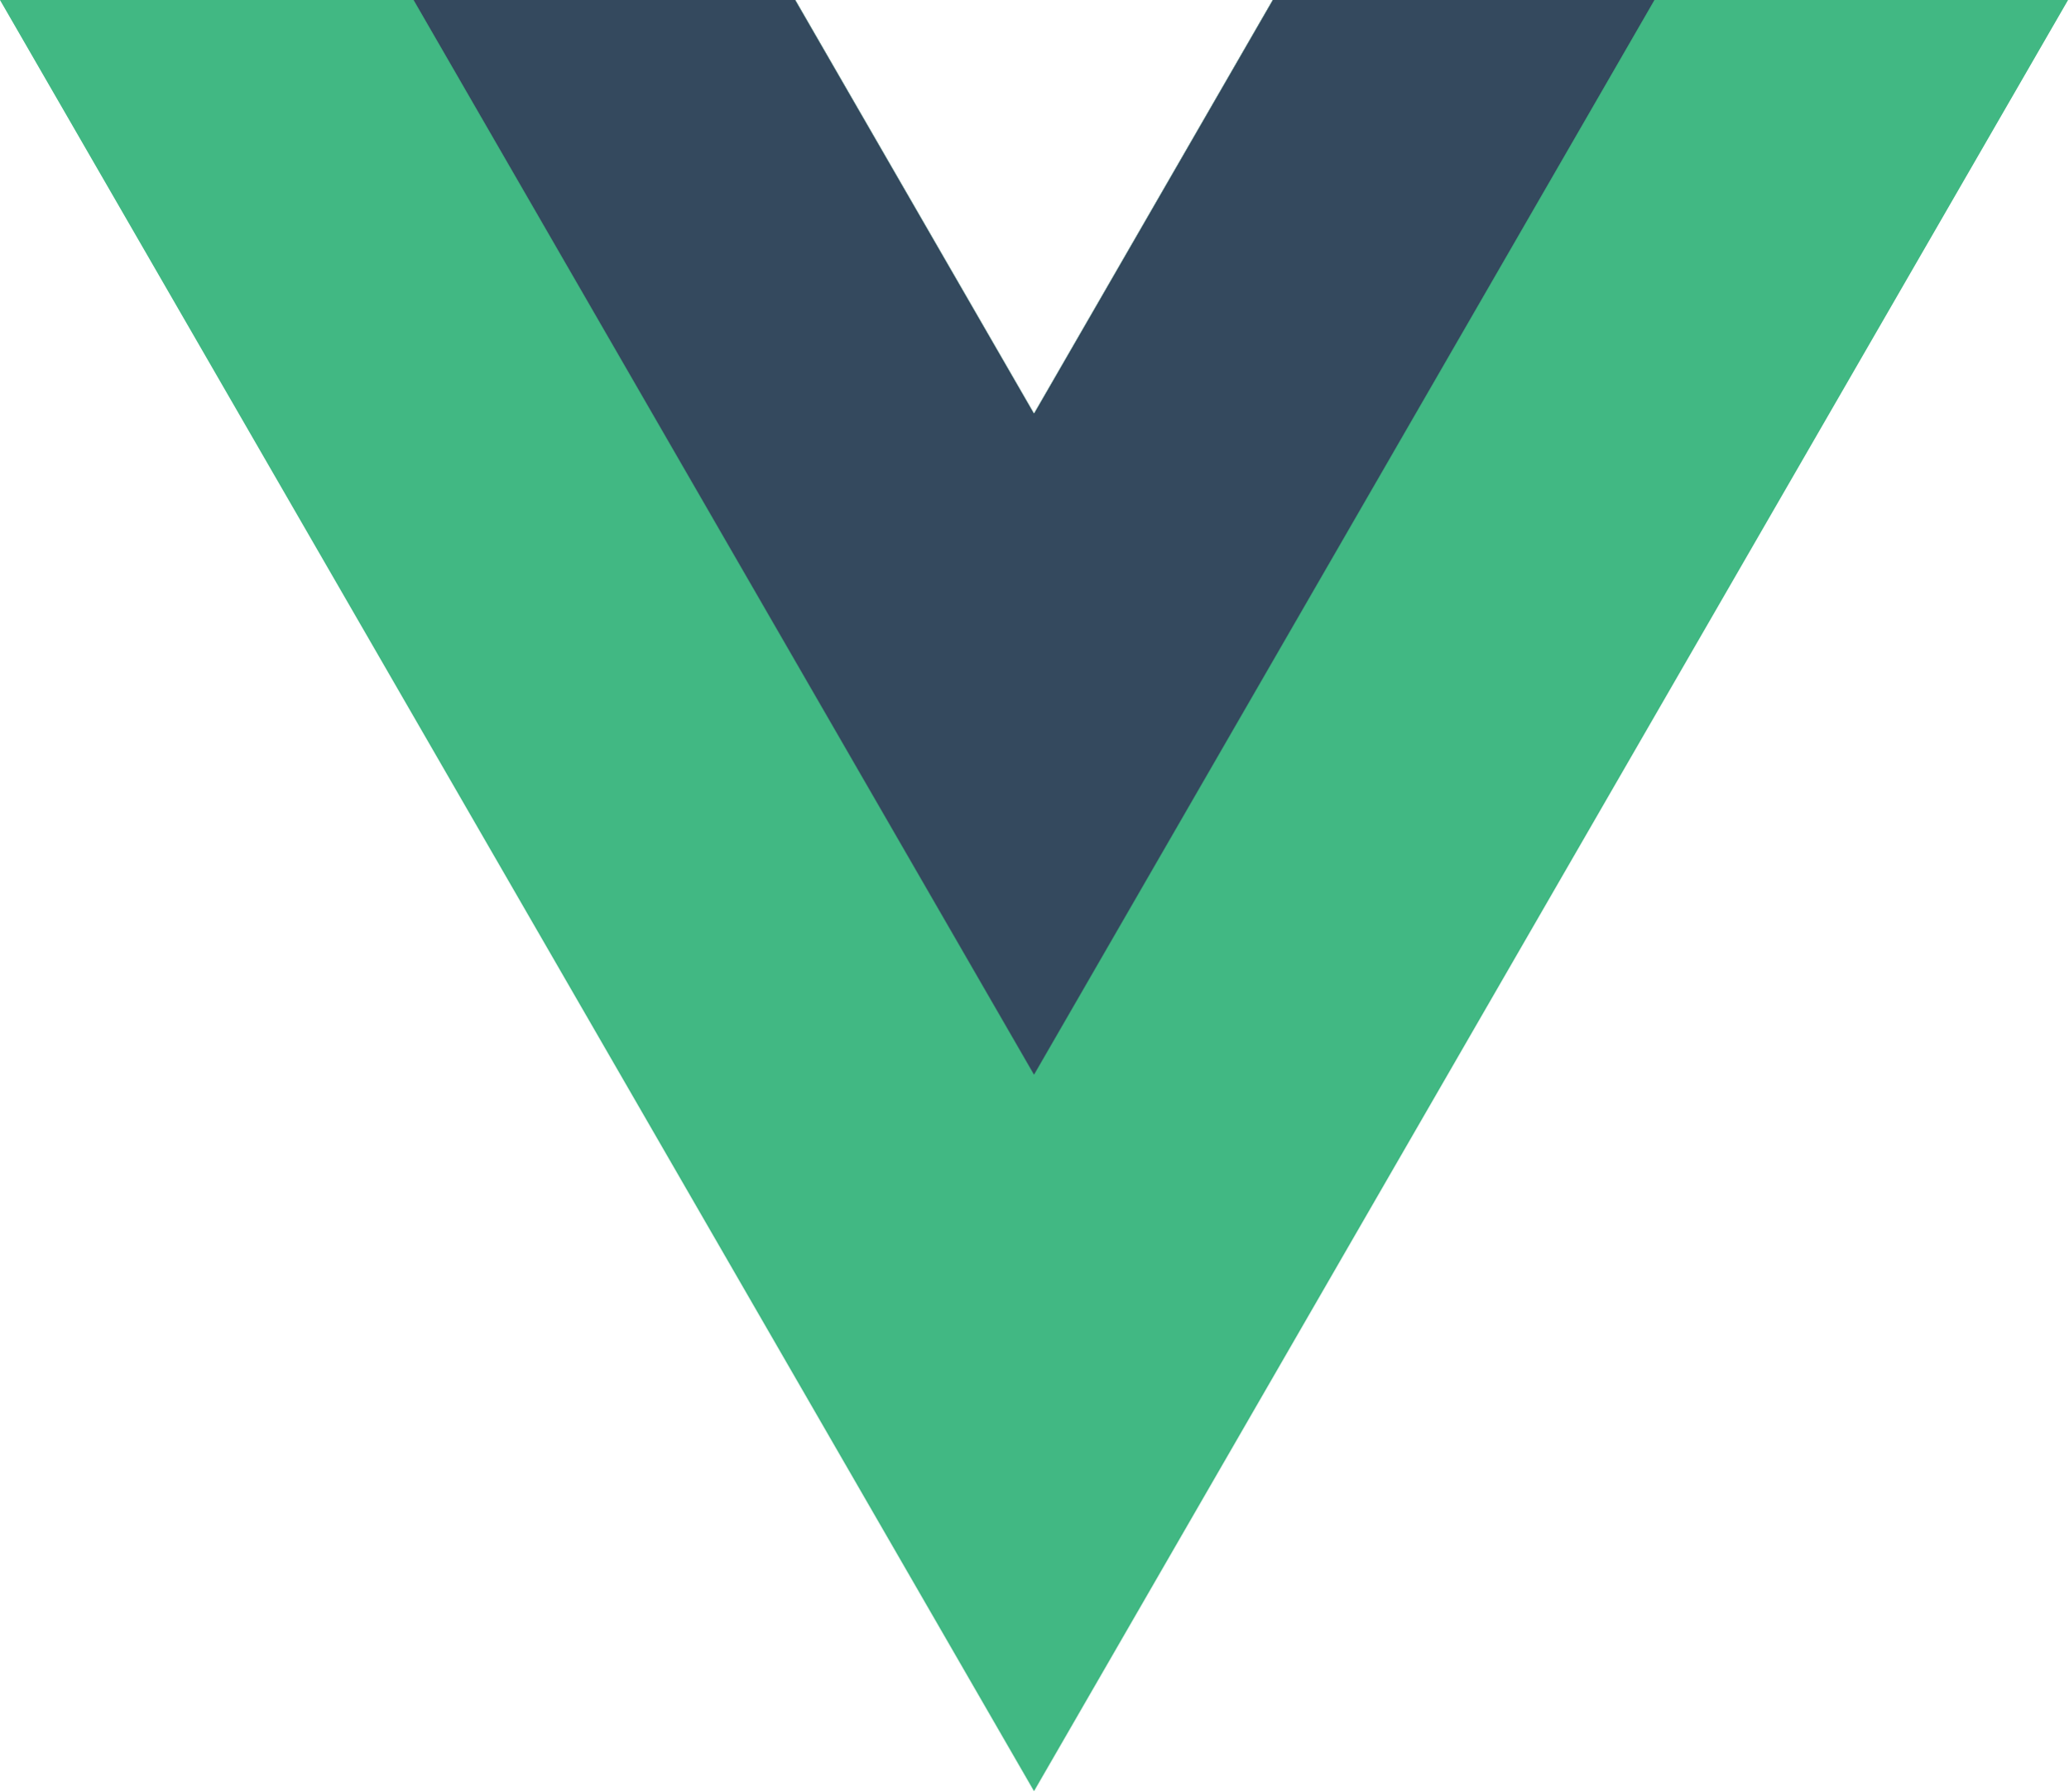
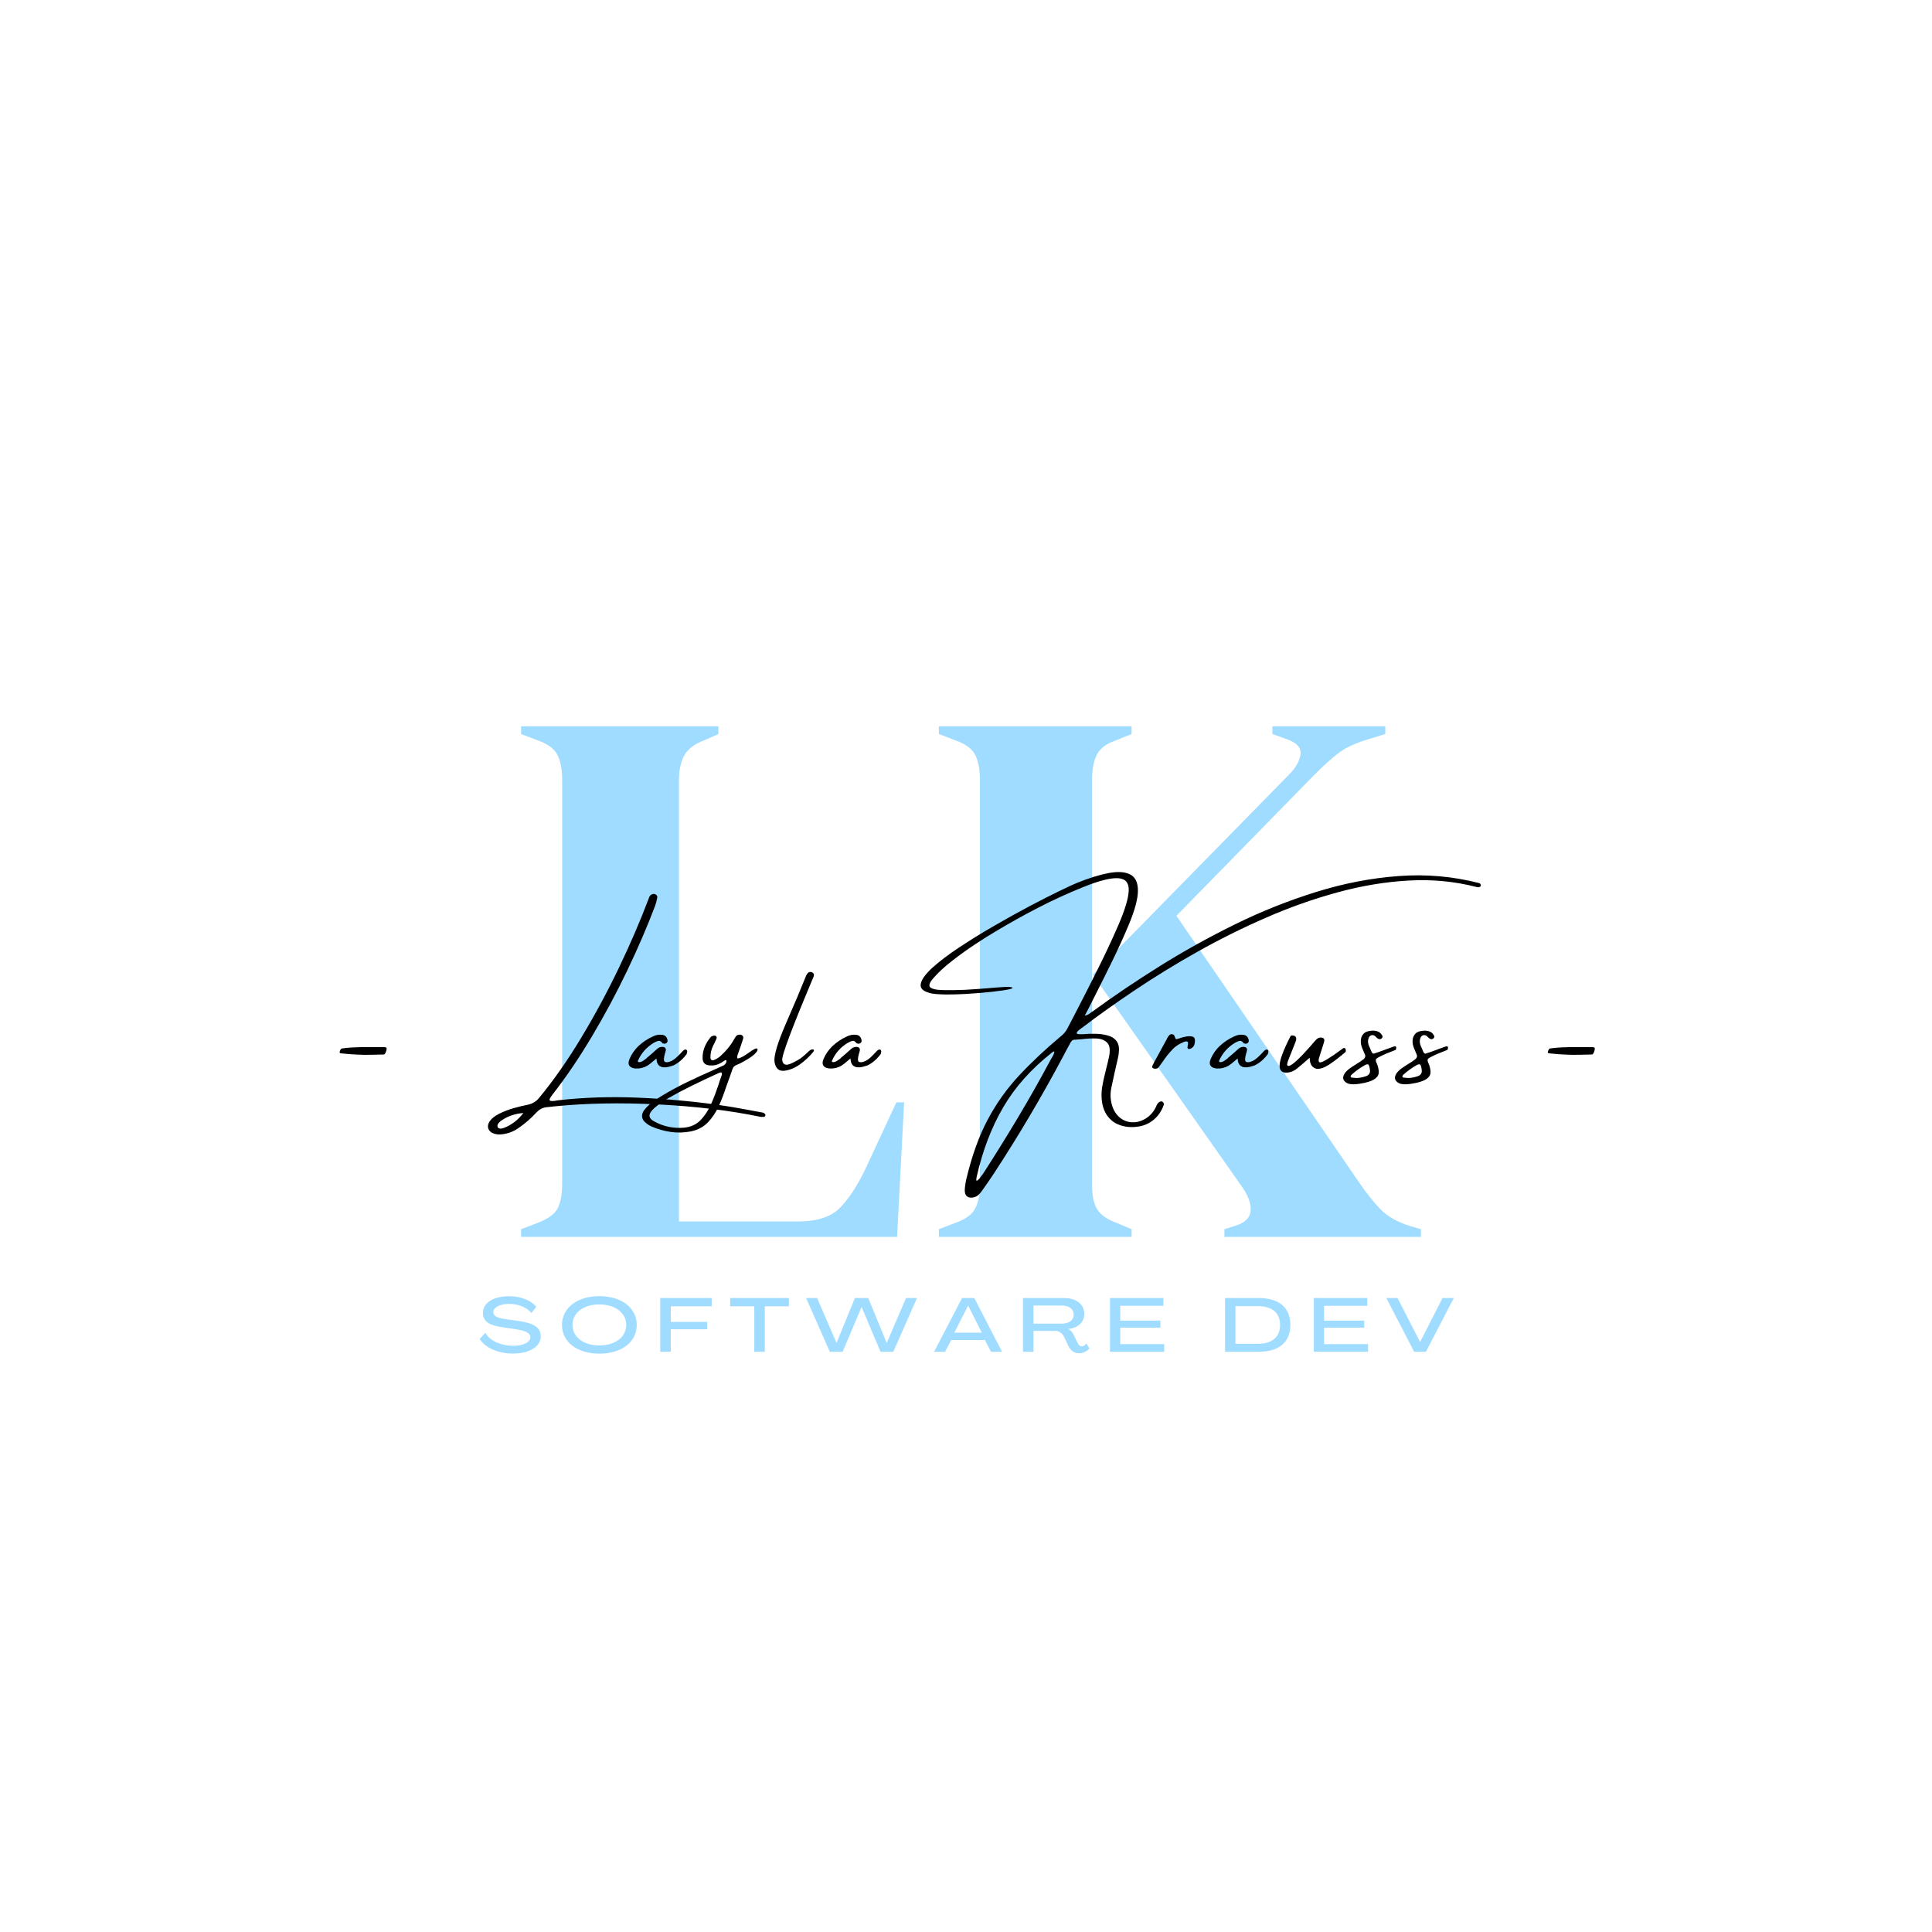
- <svg xmlns="http://www.w3.org/2000/svg" viewBox="0 0 261.76 226.69">
-   <path d="M161.096.001l-30.225 52.351L100.647.001H-.005l130.877 226.688L261.749.001z" fill="#41b883" />
-   <path d="M161.096.001l-30.225 52.351L100.647.001H52.346l78.526 136.01L209.398.001z" fill="#34495e" />
+ <svg xmlns="http://www.w3.org/2000/svg" width="500" zoomAndPan="magnify" viewBox="0 0 375 375" height="500" preserveAspectRatio="xMidYMid meet" version="1.0">
+   <defs>
+     <filter x="0%" y="0%" width="100%" height="100%" id="2d2cf0cb4d">
+       <feColorMatrix values="0 0 0 0 1 0 0 0 0 1 0 0 0 0 1 0 0 0 1 0" color-interpolation-filters="sRGB" />
+     </filter>
+     <g />
+     <mask id="7c2a423832">
+       <g filter="url(#2d2cf0cb4d)">
+         <rect x="-37.5" width="450" fill="#000000" y="-37.5" height="450" fill-opacity="0.478" />
+       </g>
+     </mask>
+     <clipPath id="08e1e77c50">
+       <rect x="0" width="181" y="0" height="207" />
+     </clipPath>
+     <mask id="fa3995e655">
+       <g filter="url(#2d2cf0cb4d)">
+         <rect x="-37.5" width="450" fill="#000000" y="-37.5" height="450" fill-opacity="0.478" />
+       </g>
+     </mask>
+     <clipPath id="48fd39e544">
+       <path d="M 1 0.039 L 13 0.039 L 13 12 L 1 12 Z M 1 0.039 " clip-rule="nonzero" />
+     </clipPath>
+     <clipPath id="cdbfac2a2e">
+       <path d="M 17 0.039 L 32 0.039 L 32 12 L 17 12 Z M 17 0.039 " clip-rule="nonzero" />
+     </clipPath>
+     <clipPath id="113f4c747e">
+       <path d="M 36 0.039 L 47 0.039 L 47 12 L 36 12 Z M 36 0.039 " clip-rule="nonzero" />
+     </clipPath>
+     <clipPath id="5d36ba07c6">
+       <path d="M 49 0.039 L 62 0.039 L 62 12 L 49 12 Z M 49 0.039 " clip-rule="nonzero" />
+     </clipPath>
+     <clipPath id="d49f7a0757">
+       <path d="M 64 0.039 L 86 0.039 L 86 12 L 64 12 Z M 64 0.039 " clip-rule="nonzero" />
+     </clipPath>
+     <clipPath id="8a7e3f07ec">
+       <path d="M 89 0.039 L 103 0.039 L 103 12 L 89 12 Z M 89 0.039 " clip-rule="nonzero" />
+     </clipPath>
+     <clipPath id="d4b019b0ee">
+       <path d="M 106 0.039 L 120 0.039 L 120 12 L 106 12 Z M 106 0.039 " clip-rule="nonzero" />
+     </clipPath>
+     <clipPath id="be64770ee4">
+       <path d="M 123 0.039 L 134 0.039 L 134 12 L 123 12 Z M 123 0.039 " clip-rule="nonzero" />
+     </clipPath>
+     <clipPath id="6c8b51721a">
+       <path d="M 145 0.039 L 159 0.039 L 159 12 L 145 12 Z M 145 0.039 " clip-rule="nonzero" />
+     </clipPath>
+     <clipPath id="c322a87c31">
+       <path d="M 163 0.039 L 174 0.039 L 174 12 L 163 12 Z M 163 0.039 " clip-rule="nonzero" />
+     </clipPath>
+     <clipPath id="8e5bfff845">
+       <path d="M 177 0.039 L 191 0.039 L 191 12 L 177 12 Z M 177 0.039 " clip-rule="nonzero" />
+     </clipPath>
+     <clipPath id="c0869b9a08">
+       <rect x="0" width="194" y="0" height="16" />
+     </clipPath>
+   </defs>
+   <g mask="url(#7c2a423832)">
+     <g transform="matrix(1, 0, 0, 1, 97, 84)">
+       <g clip-path="url(#08e1e77c50)">
+         <g fill="#38b6ff" fill-opacity="1">
+           <g transform="translate(0.847312, 156.084)">
+             <g>
+               <path d="M 3.297 0 L 3.297 -1.5 L 6.453 -2.703 C 8.555 -3.504 9.883 -4.477 10.438 -5.625 C 10.988 -6.781 11.266 -8.359 11.266 -10.359 L 11.266 -88.75 C 11.266 -90.75 10.961 -92.348 10.359 -93.547 C 9.754 -94.754 8.453 -95.707 6.453 -96.406 L 3.297 -97.609 L 3.297 -99.109 L 41.594 -99.109 L 41.594 -97.609 L 38.891 -96.406 C 36.992 -95.707 35.691 -94.734 34.984 -93.484 C 34.285 -92.234 33.938 -90.602 33.938 -88.594 L 33.938 -3 L 57.062 -3 C 60.77 -3 63.5 -3.898 65.25 -5.703 C 67 -7.504 68.676 -10.109 70.281 -13.516 L 76.141 -26.125 L 77.641 -26.125 L 76.281 0 Z M 3.297 0 " />
+             </g>
+           </g>
+         </g>
+         <g fill="#38b6ff" fill-opacity="1">
+           <g transform="translate(81.93587, 156.084)">
+             <g>
+               <path d="M 3.297 0 L 3.297 -1.5 L 6.453 -2.703 C 8.453 -3.398 9.754 -4.348 10.359 -5.547 C 10.961 -6.754 11.266 -8.312 11.266 -10.219 L 11.266 -88.75 C 11.266 -90.75 10.961 -92.348 10.359 -93.547 C 9.754 -94.754 8.453 -95.707 6.453 -96.406 L 3.297 -97.609 L 3.297 -99.109 L 40.703 -99.109 L 40.703 -97.609 L 37.391 -96.266 C 35.691 -95.66 34.539 -94.754 33.938 -93.547 C 33.332 -92.348 33.031 -90.695 33.031 -88.594 L 33.031 -10.062 C 33.031 -8.062 33.352 -6.508 34 -5.406 C 34.656 -4.301 35.938 -3.398 37.844 -2.703 L 40.703 -1.5 L 40.703 0 Z M 58.719 0 L 58.719 -1.5 L 60.672 -2.109 C 62.672 -2.703 63.719 -3.695 63.812 -5.094 C 63.914 -6.5 63.316 -8.102 62.016 -9.906 L 33.188 -50.906 L 71.188 -89.656 C 72.582 -91.051 73.352 -92.398 73.5 -93.703 C 73.656 -95.004 72.68 -96.004 70.578 -96.703 L 68.031 -97.609 L 68.031 -99.109 L 89.953 -99.109 L 89.953 -97.609 L 86.047 -96.406 C 83.848 -95.707 82.098 -94.859 80.797 -93.859 C 79.492 -92.859 77.988 -91.504 76.281 -89.797 L 49.406 -62.328 L 84.703 -10.812 C 86.203 -8.613 87.625 -6.812 88.969 -5.406 C 90.32 -4 92.254 -2.898 94.766 -2.109 L 96.859 -1.5 L 96.859 0 Z M 58.719 0 " />
+             </g>
+           </g>
+         </g>
+       </g>
+     </g>
+   </g>
+   <g fill="#000000" fill-opacity="1">
+     <g transform="translate(64.2683, 210.5692)">
+       <g>
+         <path d="M 6.516 -5.828 L 5.422 -5.859 C 4.328 -5.891 3.129 -5.977 1.828 -6.125 C 1.805 -6.125 1.785 -6.141 1.766 -6.172 C 1.734 -6.172 1.703 -6.188 1.672 -6.219 C 1.648 -6.25 1.648 -6.316 1.672 -6.422 C 1.773 -6.828 1.922 -7.039 2.109 -7.062 C 3.16 -7.207 4.195 -7.285 5.219 -7.297 L 5.844 -7.328 L 9.969 -7.328 C 10.195 -7.328 10.422 -7.312 10.641 -7.281 C 10.797 -7.227 10.816 -7 10.703 -6.594 C 10.578 -6.176 10.43 -5.945 10.266 -5.906 C 10.18 -5.883 10.098 -5.875 10.016 -5.875 L 9.375 -5.875 C 8.469 -5.844 7.516 -5.828 6.516 -5.828 Z M 6.516 -5.828 " />
+       </g>
+     </g>
+   </g>
+   <g fill="#000000" fill-opacity="1">
+     <g transform="translate(80.34574, 210.5692)">
+       <g />
+     </g>
+   </g>
+   <g fill="#000000" fill-opacity="1">
+     <g transform="translate(94.58801, 210.5692)">
+       <g>
+         <path d="M 53.047 5.312 C 53.066 5.312 53.098 5.312 53.141 5.312 C 53.273 5.332 53.406 5.363 53.531 5.406 C 53.664 5.445 53.785 5.523 53.891 5.641 C 53.922 5.672 53.945 5.719 53.969 5.781 C 53.988 5.844 53.988 5.906 53.969 5.969 C 53.945 6.031 53.91 6.082 53.859 6.125 C 53.816 6.176 53.773 6.203 53.734 6.203 C 53.492 6.234 53.25 6.234 53 6.203 C 47.008 4.961 40.363 4.16 33.062 3.797 C 25.77 3.43 19.047 3.562 12.891 4.188 C 12.609 4.207 12.336 4.238 12.078 4.281 C 11.848 4.301 11.629 4.32 11.422 4.344 C 10.734 4.438 10.141 4.738 9.641 5.25 C 8.535 6.457 7.316 7.52 5.984 8.438 C 4.941 9.145 3.789 9.539 2.531 9.625 C 2.02 9.656 1.531 9.57 1.062 9.375 C 0.613 9.176 0.32 8.879 0.188 8.484 C 0.062 8.098 0.117 7.68 0.359 7.234 C 0.754 6.598 1.398 6.055 2.297 5.609 C 3.203 5.16 4.164 4.789 5.188 4.5 C 6.207 4.219 7.07 4.008 7.781 3.875 C 8.727 3.695 9.5 3.234 10.094 2.484 C 12.938 -0.973 15.672 -4.891 18.297 -9.266 C 20.93 -13.648 23.359 -18.16 25.578 -22.797 C 27.797 -27.43 29.707 -31.875 31.312 -36.125 C 31.363 -36.344 31.453 -36.535 31.578 -36.703 C 31.711 -36.867 31.906 -36.984 32.156 -37.047 C 32.395 -37.078 32.598 -37.023 32.766 -36.891 C 32.941 -36.766 33.016 -36.586 32.984 -36.359 C 32.898 -35.805 32.758 -35.266 32.562 -34.734 C 31.039 -30.711 29.234 -26.52 27.141 -22.156 C 25.047 -17.789 22.766 -13.535 20.297 -9.391 C 17.828 -5.242 15.285 -1.492 12.672 1.859 C 12.129 2.547 11.961 2.945 12.172 3.062 C 12.391 3.176 12.812 3.172 13.438 3.047 C 13.582 3.023 13.723 3.004 13.859 2.984 C 18.766 2.43 23.859 2.266 29.141 2.484 C 34.422 2.703 39.625 3.164 44.75 3.875 C 46.551 4.133 48.316 4.426 50.047 4.75 C 51.066 4.945 52.066 5.133 53.047 5.312 Z M 3.266 8.344 C 4.766 7.738 6.008 6.781 7 5.469 C 5.375 5.582 3.93 6.082 2.672 6.969 C 2.285 7.258 2.055 7.539 1.984 7.812 C 1.922 8.094 2.004 8.297 2.234 8.422 C 2.461 8.547 2.805 8.52 3.266 8.344 Z M 3.266 8.344 " />
+       </g>
+     </g>
+   </g>
+   <g fill="#000000" fill-opacity="1">
+     <g transform="translate(123.4981, 210.5692)">
+       <g>
+         <path d="M 9.719 -6.812 C 9.926 -6.695 9.941 -6.41 9.766 -5.953 C 9.504 -5.609 9.227 -5.289 8.938 -5 C 8.645 -4.707 8.32 -4.441 7.969 -4.203 C 7.945 -4.203 7.938 -4.195 7.938 -4.188 C 7.695 -4.02 7.445 -3.879 7.188 -3.766 C 5.062 -2.992 3.973 -3.445 3.922 -5.125 C 3.055 -4.375 2.477 -3.91 2.188 -3.734 C 1.477 -3.316 0.711 -3.129 -0.109 -3.172 C -0.711 -3.211 -1.125 -3.398 -1.344 -3.734 C -1.562 -4.066 -1.539 -4.52 -1.281 -5.094 C -0.895 -5.988 -0.336 -6.789 0.391 -7.5 C 1.234 -8.289 2.176 -8.922 3.219 -9.391 C 3.77 -9.672 4.348 -9.781 4.953 -9.719 C 5.566 -9.676 5.938 -9.332 6.062 -8.688 C 6.113 -8.488 6.062 -8.312 5.906 -8.156 C 5.707 -7.977 5.477 -7.938 5.219 -8.031 C 5.207 -8.031 5.188 -8.035 5.156 -8.047 C 5.125 -8.055 5.098 -8.07 5.078 -8.094 C 4.816 -8.445 4.555 -8.594 4.297 -8.531 C 4.035 -8.477 3.754 -8.363 3.453 -8.188 C 2.078 -7.383 1.055 -6.266 0.391 -4.828 C 0.348 -4.766 0.32 -4.691 0.312 -4.609 C 0.312 -4.535 0.336 -4.477 0.391 -4.438 C 0.547 -4.383 0.723 -4.395 0.922 -4.469 C 1.117 -4.539 1.316 -4.648 1.516 -4.797 C 1.711 -4.953 1.879 -5.078 2.016 -5.172 C 2.023 -5.203 2.031 -5.219 2.031 -5.219 C 2.688 -5.758 3.328 -6.316 3.953 -6.891 C 4.234 -7.18 4.578 -7.344 4.984 -7.375 C 5.578 -7.375 5.82 -7.113 5.719 -6.594 C 5.664 -6.395 5.609 -6.195 5.547 -6 C 5.316 -5.156 5.305 -4.656 5.516 -4.5 C 5.734 -4.352 6.062 -4.352 6.5 -4.5 C 6.945 -4.656 7.391 -4.938 7.828 -5.344 C 8.273 -5.758 8.648 -6.141 8.953 -6.484 C 9.254 -6.828 9.508 -6.938 9.719 -6.812 Z M 9.719 -6.812 " />
+       </g>
+     </g>
+   </g>
+   <g fill="#000000" fill-opacity="1">
+     <g transform="translate(136.4947, 210.5692)">
+       <g>
+         <path d="M 10.516 -6.984 C 10.629 -6.754 10.438 -6.406 9.938 -5.938 C 9.438 -5.469 8.555 -4.898 7.297 -4.234 C 6.828 -4.035 6.484 -3.879 6.266 -3.766 C 6.055 -3.648 5.898 -3.5 5.797 -3.312 C 5.703 -3.133 5.598 -2.859 5.484 -2.484 C 5.379 -2.211 5.25 -1.844 5.094 -1.375 C 4.875 -0.801 4.66 -0.211 4.453 0.391 C 4.055 1.629 3.586 2.852 3.047 4.062 C 2.504 5.27 1.805 6.328 0.953 7.234 C 0.098 8.141 -1.004 8.738 -2.359 9.031 C -3.711 9.289 -5.023 9.328 -6.297 9.141 C -7.566 8.961 -8.805 8.613 -10.016 8.094 C -10.516 7.863 -10.957 7.566 -11.344 7.203 C -12 6.535 -12.051 5.785 -11.5 4.953 C -11.195 4.547 -10.852 4.176 -10.469 3.844 C -9.676 3.207 -8.852 2.629 -8 2.109 C -6.395 1.141 -4.758 0.254 -3.094 -0.547 C -1.426 -1.348 0.258 -2.125 1.969 -2.875 C 2.082 -2.926 2.211 -2.984 2.359 -3.047 C 2.816 -3.266 3.297 -3.484 3.797 -3.703 C 4.129 -3.828 4.352 -4.051 4.469 -4.375 C 4.508 -4.5 4.52 -4.609 4.5 -4.703 C 4.477 -4.766 4.441 -4.801 4.391 -4.812 C 4.348 -4.82 4.297 -4.805 4.234 -4.766 C 4.066 -4.672 3.895 -4.562 3.719 -4.438 C 3.613 -4.383 3.504 -4.316 3.391 -4.234 C 2.773 -3.879 2.133 -3.723 1.469 -3.766 C 0.426 -3.766 -0.102 -4.234 -0.125 -5.172 C -0.133 -5.941 0 -6.672 0.281 -7.359 C 0.562 -8.047 0.957 -8.691 1.469 -9.297 C 1.52 -9.359 1.594 -9.41 1.688 -9.453 C 1.789 -9.492 1.895 -9.52 2 -9.531 C 2.008 -9.531 2.031 -9.539 2.062 -9.562 C 2.258 -9.582 2.41 -9.535 2.516 -9.422 C 2.617 -9.305 2.641 -9.156 2.578 -8.969 C 2.461 -8.719 2.348 -8.469 2.234 -8.219 C 2.141 -8.02 2.039 -7.82 1.938 -7.625 C 1.551 -6.852 1.375 -6.051 1.406 -5.219 C 1.426 -5.031 1.504 -4.895 1.641 -4.812 C 1.773 -4.738 1.93 -4.742 2.109 -4.828 C 2.641 -5.035 3.102 -5.336 3.5 -5.734 C 4.562 -6.703 5.438 -7.812 6.125 -9.062 C 6.219 -9.25 6.328 -9.406 6.453 -9.531 C 6.586 -9.656 6.766 -9.723 6.984 -9.734 C 7.254 -9.766 7.461 -9.707 7.609 -9.562 C 7.766 -9.414 7.812 -9.219 7.75 -8.969 C 7.5 -8.164 7.234 -7.375 6.953 -6.594 C 6.93 -6.531 6.91 -6.473 6.891 -6.422 C 6.816 -6.242 6.75 -6.055 6.688 -5.859 C 6.625 -5.66 6.594 -5.488 6.594 -5.344 C 6.594 -5.195 6.656 -5.125 6.781 -5.125 C 7.27 -5.219 7.984 -5.609 8.922 -6.297 C 9.867 -6.984 10.398 -7.211 10.516 -6.984 Z M 3.5 -1.609 C 3.5 -1.648 3.508 -1.691 3.531 -1.734 C 3.594 -1.828 3.625 -1.93 3.625 -2.047 C 3.633 -2.16 3.602 -2.281 3.531 -2.406 C 3.469 -2.406 3.422 -2.406 3.391 -2.406 C 3.266 -2.383 3.148 -2.352 3.047 -2.312 C 2.859 -2.238 2.664 -2.148 2.469 -2.047 C 0.895 -1.328 -0.676 -0.582 -2.25 0.188 C -3.82 0.957 -5.363 1.773 -6.875 2.641 C -7.789 3.172 -8.656 3.785 -9.469 4.484 C -10.133 5.078 -10.453 5.594 -10.422 6.031 C -10.398 6.477 -10.008 6.879 -9.25 7.234 C -7.551 8.117 -5.719 8.477 -3.75 8.312 C -2.406 8.188 -1.316 7.688 -0.484 6.812 C 0.348 5.938 1.031 4.883 1.562 3.656 C 2.094 2.438 2.555 1.223 2.953 0.016 C 3.117 -0.555 3.301 -1.098 3.5 -1.609 Z M 3.5 -1.609 " />
+       </g>
+     </g>
+   </g>
+   <g fill="#000000" fill-opacity="1">
+     <g transform="translate(150.3619, 210.5692)">
+       <g>
+         <path d="M 6.484 -6.391 C 6.773 -6.68 7.02 -6.844 7.219 -6.875 C 7.414 -6.914 7.539 -6.883 7.594 -6.781 C 7.656 -6.688 7.617 -6.555 7.484 -6.391 C 6.703 -5.441 5.82 -4.625 4.844 -3.938 C 3.875 -3.25 2.875 -2.848 1.844 -2.734 C 0.812 -2.629 0.188 -3.195 -0.031 -4.438 C -0.188 -5.656 0.551 -8.145 2.188 -11.906 C 3.832 -15.664 5.133 -18.75 6.094 -21.156 C 6.176 -21.363 6.297 -21.551 6.453 -21.719 C 6.672 -21.926 6.926 -21.973 7.219 -21.859 C 7.32 -21.816 7.422 -21.742 7.516 -21.641 C 7.609 -21.547 7.641 -21.375 7.609 -21.125 C 3.379 -11.102 1.332 -5.656 1.469 -4.781 C 1.602 -3.906 2.164 -3.688 3.156 -4.125 C 4.156 -4.57 4.926 -5.023 5.469 -5.484 C 6.008 -5.941 6.348 -6.242 6.484 -6.391 Z M 6.484 -6.391 " />
+       </g>
+     </g>
+   </g>
+   <g fill="#000000" fill-opacity="1">
+     <g transform="translate(161.1615, 210.5692)">
+       <g>
+         <path d="M 9.719 -6.812 C 9.926 -6.695 9.941 -6.41 9.766 -5.953 C 9.504 -5.609 9.227 -5.289 8.938 -5 C 8.645 -4.707 8.32 -4.441 7.969 -4.203 C 7.945 -4.203 7.938 -4.195 7.938 -4.188 C 7.695 -4.02 7.445 -3.879 7.188 -3.766 C 5.062 -2.992 3.973 -3.445 3.922 -5.125 C 3.055 -4.375 2.477 -3.91 2.188 -3.734 C 1.477 -3.316 0.711 -3.129 -0.109 -3.172 C -0.711 -3.211 -1.125 -3.398 -1.344 -3.734 C -1.562 -4.066 -1.539 -4.52 -1.281 -5.094 C -0.895 -5.988 -0.336 -6.789 0.391 -7.5 C 1.234 -8.289 2.176 -8.922 3.219 -9.391 C 3.77 -9.672 4.348 -9.781 4.953 -9.719 C 5.566 -9.676 5.938 -9.332 6.062 -8.688 C 6.113 -8.488 6.062 -8.312 5.906 -8.156 C 5.707 -7.977 5.477 -7.938 5.219 -8.031 C 5.207 -8.031 5.188 -8.035 5.156 -8.047 C 5.125 -8.055 5.098 -8.07 5.078 -8.094 C 4.816 -8.445 4.555 -8.594 4.297 -8.531 C 4.035 -8.477 3.754 -8.363 3.453 -8.188 C 2.078 -7.383 1.055 -6.266 0.391 -4.828 C 0.348 -4.766 0.32 -4.691 0.312 -4.609 C 0.312 -4.535 0.336 -4.477 0.391 -4.438 C 0.547 -4.383 0.723 -4.395 0.922 -4.469 C 1.117 -4.539 1.316 -4.648 1.516 -4.797 C 1.711 -4.953 1.879 -5.078 2.016 -5.172 C 2.023 -5.203 2.031 -5.219 2.031 -5.219 C 2.688 -5.758 3.328 -6.316 3.953 -6.891 C 4.234 -7.18 4.578 -7.344 4.984 -7.375 C 5.578 -7.375 5.82 -7.113 5.719 -6.594 C 5.664 -6.395 5.609 -6.195 5.547 -6 C 5.316 -5.156 5.305 -4.656 5.516 -4.5 C 5.734 -4.352 6.062 -4.352 6.5 -4.5 C 6.945 -4.656 7.391 -4.938 7.828 -5.344 C 8.273 -5.758 8.648 -6.141 8.953 -6.484 C 9.254 -6.828 9.508 -6.938 9.719 -6.812 Z M 9.719 -6.812 " />
+       </g>
+     </g>
+   </g>
+   <g fill="#000000" fill-opacity="1">
+     <g transform="translate(174.1581, 210.5692)">
+       <g />
+     </g>
+   </g>
+   <g fill="#000000" fill-opacity="1">
+     <g transform="translate(188.4003, 210.5692)">
+       <g>
+         <path d="M 37.281 3.312 C 37.445 3.457 37.52 3.609 37.5 3.766 C 37.477 3.93 37.426 4.082 37.344 4.219 C 37.344 4.25 37.344 4.266 37.344 4.266 C 36.781 5.609 35.922 6.625 34.766 7.312 C 33.617 8 32.238 8.285 30.625 8.172 C 29.07 8.016 27.852 7.469 26.969 6.531 C 26.082 5.602 25.57 4.352 25.438 2.781 C 25.375 2.02 25.398 1.258 25.516 0.5 C 25.641 -0.258 25.797 -1.02 25.984 -1.781 C 26.098 -2.25 26.211 -2.723 26.328 -3.203 C 26.535 -3.984 26.723 -4.781 26.891 -5.594 C 27.117 -6.844 26.984 -7.711 26.484 -8.203 C 25.984 -8.703 25.273 -8.969 24.359 -9 C 23.441 -9.031 22.516 -8.984 21.578 -8.859 C 21.047 -8.805 20.555 -8.77 20.109 -8.75 C 19.93 -8.75 19.789 -8.695 19.688 -8.594 C 19.594 -8.5 19.504 -8.391 19.422 -8.266 C 18.953 -7.422 18.492 -6.566 18.047 -5.703 C 13.879 2.148 9.359 9.801 4.484 17.25 C 3.734 18.383 2.957 19.508 2.156 20.625 C 1.977 20.883 1.773 21.117 1.547 21.328 C 1.328 21.547 1.055 21.703 0.734 21.797 C 0.148 21.961 -0.312 21.922 -0.656 21.672 C -1 21.43 -1.16 21 -1.141 20.375 C -1.098 19.656 -0.988 18.926 -0.812 18.188 C 0.25 13.75 1.617 9.945 3.297 6.781 C 4.973 3.625 7 0.77 9.375 -1.781 C 11.75 -4.332 14.492 -6.91 17.609 -9.516 C 18.098 -9.898 18.488 -10.379 18.781 -10.953 C 19.195 -11.742 19.609 -12.531 20.016 -13.312 C 21.535 -16.238 23.031 -19.172 24.5 -22.109 C 25.977 -25.047 27.375 -28.02 28.688 -31.031 C 29.977 -34.031 30.645 -36.27 30.688 -37.75 C 30.727 -39.238 30.039 -40.023 28.625 -40.109 C 27.207 -40.203 24.977 -39.641 21.938 -38.422 C 18.945 -37.223 16.02 -35.883 13.156 -34.406 C 10.301 -32.938 7.488 -31.367 4.719 -29.703 C 3.676 -29.098 2.395 -28.289 0.875 -27.281 C -0.645 -26.281 -2.145 -25.203 -3.625 -24.047 C -5.113 -22.891 -6.336 -21.754 -7.297 -20.641 C -8.004 -19.805 -8.18 -19.234 -7.828 -18.922 C -7.473 -18.617 -6.766 -18.445 -5.703 -18.406 C -5.191 -18.383 -4.32 -18.379 -3.094 -18.391 C -1.875 -18.398 -0.508 -18.461 1 -18.578 C 1.852 -18.641 2.68 -18.703 3.484 -18.766 C 4.703 -18.879 5.742 -18.957 6.609 -19 C 7.473 -19.039 7.984 -18.988 8.141 -18.844 C 8.191 -18.695 7.594 -18.531 6.344 -18.344 C 5.094 -18.156 3.547 -17.984 1.703 -17.828 C -0.141 -17.672 -1.926 -17.578 -3.656 -17.547 C -5.383 -17.516 -6.688 -17.578 -7.562 -17.734 C -9.125 -18.066 -9.832 -18.672 -9.688 -19.547 C -9.551 -20.422 -8.801 -21.477 -7.438 -22.719 C -6.082 -23.957 -4.352 -25.27 -2.25 -26.656 C -0.156 -28.051 2.094 -29.441 4.5 -30.828 C 6.906 -32.223 9.234 -33.516 11.484 -34.703 C 13.734 -35.891 15.672 -36.875 17.297 -37.656 C 18.93 -38.445 20.035 -38.957 20.609 -39.188 C 22.941 -40.133 25 -40.773 26.781 -41.109 C 28.562 -41.441 29.953 -41.352 30.953 -40.844 C 31.961 -40.332 32.469 -39.289 32.469 -37.719 C 32.477 -36.145 31.883 -33.926 30.688 -31.062 C 29.727 -28.781 28.703 -26.52 27.609 -24.281 C 26.523 -22.051 25.422 -19.832 24.297 -17.625 C 23.859 -16.77 23.414 -15.891 22.969 -14.984 C 22.719 -14.492 22.441 -13.973 22.141 -13.422 C 22.473 -13.504 22.738 -13.609 22.938 -13.734 C 23.145 -13.867 23.332 -14.004 23.5 -14.141 C 23.582 -14.203 23.672 -14.258 23.766 -14.312 C 27.691 -17.188 31.984 -20.082 36.641 -23 C 41.297 -25.914 46.188 -28.633 51.312 -31.156 C 56.445 -33.676 61.695 -35.77 67.062 -37.438 C 72.426 -39.113 77.781 -40.145 83.125 -40.531 C 88.469 -40.926 93.688 -40.461 98.781 -39.141 C 98.832 -39.117 98.883 -39.066 98.938 -38.984 C 99 -38.898 99.031 -38.82 99.031 -38.75 C 99.031 -38.633 98.988 -38.539 98.906 -38.469 C 98.82 -38.406 98.707 -38.375 98.562 -38.375 C 98.469 -38.344 98.359 -38.348 98.234 -38.391 C 93.992 -39.492 89.598 -39.914 85.047 -39.656 C 80.492 -39.406 75.879 -38.641 71.203 -37.359 C 66.535 -36.086 61.906 -34.445 57.312 -32.438 C 52.727 -30.438 48.285 -28.227 43.984 -25.812 C 39.691 -23.395 35.656 -20.914 31.875 -18.375 C 28.094 -15.844 24.672 -13.406 21.609 -11.062 C 21.586 -11.051 21.578 -11.047 21.578 -11.047 C 21.336 -10.891 21.109 -10.711 20.891 -10.516 C 20.68 -10.316 20.582 -10.148 20.594 -10.016 C 20.613 -9.879 20.863 -9.816 21.344 -9.828 C 21.488 -9.828 21.625 -9.828 21.75 -9.828 C 22.625 -9.91 23.535 -9.938 24.484 -9.906 C 25.43 -9.875 26.301 -9.711 27.094 -9.422 C 28.227 -8.941 28.797 -8.098 28.797 -6.891 C 28.785 -6.316 28.719 -5.758 28.594 -5.219 C 28.395 -4.301 28.188 -3.391 27.969 -2.484 C 27.758 -1.504 27.547 -0.516 27.328 0.484 C 27.066 1.66 27.109 2.836 27.453 4.016 C 27.785 5.035 28.301 5.828 29 6.391 C 29.707 6.953 30.516 7.242 31.422 7.266 C 32.328 7.297 33.234 7.02 34.141 6.438 C 34.805 5.988 35.344 5.41 35.75 4.703 C 35.832 4.547 35.914 4.383 36 4.219 C 36.051 4.07 36.117 3.926 36.203 3.781 C 36.359 3.531 36.539 3.359 36.75 3.266 C 36.957 3.18 37.133 3.195 37.281 3.312 Z M 15.562 -4.938 C 15.582 -4.977 15.613 -5.031 15.656 -5.094 C 15.727 -5.227 15.82 -5.391 15.938 -5.578 C 16.051 -5.773 16.133 -5.961 16.188 -6.141 C 16.25 -6.328 16.254 -6.438 16.203 -6.469 C 16.148 -6.508 16.004 -6.438 15.766 -6.25 C 11.766 -3.102 8.617 0.426 6.328 4.344 C 4.035 8.27 2.316 12.77 1.172 17.844 C 1.078 18.289 1.066 18.535 1.141 18.578 C 1.223 18.629 1.352 18.562 1.531 18.375 C 1.719 18.195 1.891 17.984 2.047 17.734 C 2.211 17.492 2.336 17.328 2.422 17.234 C 4.766 13.609 7.035 9.953 9.234 6.266 C 11.43 2.586 13.539 -1.145 15.562 -4.938 Z M 15.562 -4.938 " />
+       </g>
+     </g>
+   </g>
+   <g fill="#000000" fill-opacity="1">
+     <g transform="translate(225.495, 210.5692)">
+       <g>
+         <path d="M 6.422 -8.219 C 6.348 -7.602 6.062 -7.203 5.562 -7.016 C 5.062 -6.828 4.895 -7.07 5.062 -7.75 C 5.238 -8.438 4.93 -8.609 4.141 -8.266 C 3.359 -7.93 2.711 -7.508 2.203 -7 C 1.422 -6.195 0.727 -5.332 0.125 -4.406 C 0.062 -4.32 0.008 -4.254 -0.031 -4.203 C -0.207 -3.941 -0.383 -3.695 -0.562 -3.469 C -0.676 -3.312 -0.812 -3.211 -0.969 -3.172 C -1.125 -3.129 -1.285 -3.117 -1.453 -3.141 C -1.598 -3.16 -1.711 -3.219 -1.797 -3.312 C -1.879 -3.414 -1.891 -3.535 -1.828 -3.672 C -1.723 -3.91 -1.602 -4.156 -1.469 -4.406 C -0.664 -5.895 0.148 -7.391 0.984 -8.891 C 0.992 -8.91 1 -8.93 1 -8.953 C 1.113 -9.18 1.254 -9.395 1.422 -9.594 C 1.598 -9.789 1.801 -9.867 2.031 -9.828 C 2.27 -9.797 2.426 -9.66 2.5 -9.422 C 2.602 -9.109 2.688 -8.93 2.75 -8.891 C 2.82 -8.848 2.984 -8.875 3.234 -8.969 C 3.773 -9.164 4.301 -9.305 4.812 -9.391 C 5.32 -9.473 5.738 -9.453 6.062 -9.328 C 6.383 -9.211 6.504 -8.844 6.422 -8.219 Z M 6.422 -8.219 " />
+       </g>
+     </g>
+   </g>
+   <g fill="#000000" fill-opacity="1">
+     <g transform="translate(236.3081, 210.5692)">
+       <g>
+         <path d="M 9.719 -6.812 C 9.926 -6.695 9.941 -6.41 9.766 -5.953 C 9.504 -5.609 9.227 -5.289 8.938 -5 C 8.645 -4.707 8.32 -4.441 7.969 -4.203 C 7.945 -4.203 7.938 -4.195 7.938 -4.188 C 7.695 -4.02 7.445 -3.879 7.188 -3.766 C 5.062 -2.992 3.973 -3.445 3.922 -5.125 C 3.055 -4.375 2.477 -3.91 2.188 -3.734 C 1.477 -3.316 0.711 -3.129 -0.109 -3.172 C -0.711 -3.211 -1.125 -3.398 -1.344 -3.734 C -1.562 -4.066 -1.539 -4.52 -1.281 -5.094 C -0.895 -5.988 -0.336 -6.789 0.391 -7.5 C 1.234 -8.289 2.176 -8.922 3.219 -9.391 C 3.77 -9.672 4.348 -9.781 4.953 -9.719 C 5.566 -9.676 5.938 -9.332 6.062 -8.688 C 6.113 -8.488 6.062 -8.312 5.906 -8.156 C 5.707 -7.977 5.477 -7.938 5.219 -8.031 C 5.207 -8.031 5.188 -8.035 5.156 -8.047 C 5.125 -8.055 5.098 -8.07 5.078 -8.094 C 4.816 -8.445 4.555 -8.594 4.297 -8.531 C 4.035 -8.477 3.754 -8.363 3.453 -8.188 C 2.078 -7.383 1.055 -6.266 0.391 -4.828 C 0.348 -4.766 0.32 -4.691 0.312 -4.609 C 0.312 -4.535 0.336 -4.477 0.391 -4.438 C 0.547 -4.383 0.723 -4.395 0.922 -4.469 C 1.117 -4.539 1.316 -4.648 1.516 -4.797 C 1.711 -4.953 1.879 -5.078 2.016 -5.172 C 2.023 -5.203 2.031 -5.219 2.031 -5.219 C 2.688 -5.758 3.328 -6.316 3.953 -6.891 C 4.234 -7.18 4.578 -7.344 4.984 -7.375 C 5.578 -7.375 5.82 -7.113 5.719 -6.594 C 5.664 -6.395 5.609 -6.195 5.547 -6 C 5.316 -5.156 5.305 -4.656 5.516 -4.5 C 5.734 -4.352 6.062 -4.352 6.5 -4.5 C 6.945 -4.656 7.391 -4.938 7.828 -5.344 C 8.273 -5.758 8.648 -6.141 8.953 -6.484 C 9.254 -6.828 9.508 -6.938 9.719 -6.812 Z M 9.719 -6.812 " />
+       </g>
+     </g>
+   </g>
+   <g fill="#000000" fill-opacity="1">
+     <g transform="translate(249.3046, 210.5692)">
+       <g>
+         <path d="M 0.328 -2.375 C -0.516 -2.375 -0.938 -2.816 -0.938 -3.703 C -0.938 -4.773 -0.234 -6.68 1.172 -9.422 C 1.223 -9.535 1.316 -9.594 1.453 -9.594 C 2.016 -9.594 2.297 -9.367 2.297 -8.922 C 2.297 -8.766 2.25 -8.566 2.156 -8.328 C 2.125 -8.266 1.656 -7.086 0.75 -4.797 C 0.602 -4.422 0.531 -4.145 0.531 -3.969 C 0.531 -3.77 0.617 -3.672 0.797 -3.672 C 1.453 -3.672 3.164 -5.289 5.938 -8.531 C 6.289 -8.969 6.645 -9.188 7 -9.188 C 7.5 -9.188 7.75 -9 7.75 -8.625 C 7.75 -8.477 7.594 -7.938 7.281 -7 C 6.852 -5.727 6.641 -4.992 6.641 -4.797 C 6.641 -4.504 6.738 -4.359 6.938 -4.359 C 7.426 -4.359 8.859 -5.234 11.234 -6.984 C 11.367 -7.098 11.488 -7.156 11.594 -7.156 C 11.812 -7.156 11.922 -6.969 11.922 -6.594 C 11.922 -6.488 11.891 -6.406 11.828 -6.344 C 10.566 -5.27 9.492 -4.453 8.609 -3.891 C 7.805 -3.367 7.094 -3.109 6.469 -3.109 L 6.281 -3.109 C 5.363 -3.305 4.906 -4.023 4.906 -5.266 C 3.926 -4.398 3.109 -3.703 2.453 -3.172 C 1.805 -2.641 1.098 -2.375 0.328 -2.375 Z M 0.328 -2.375 " />
+       </g>
+     </g>
+   </g>
+   <g fill="#000000" fill-opacity="1">
+     <g transform="translate(264.431, 210.5692)">
+       <g>
+         <path d="M 6.484 -6.797 C 5.078 -6.266 4.062 -5.832 3.438 -5.5 C 2.977 -5.281 2.711 -5.098 2.641 -4.953 C 2.578 -4.805 2.629 -4.535 2.797 -4.141 C 2.797 -4.117 2.812 -4.094 2.844 -4.062 C 3.039 -3.582 3.156 -3.086 3.188 -2.578 C 3.25 -1.555 2.375 -0.836 0.562 -0.422 C -1.238 -0.016 -2.445 -0.004 -3.062 -0.391 C -3.676 -0.773 -3.863 -1.258 -3.625 -1.844 C -3.383 -2.438 -2.77 -3.035 -1.781 -3.641 C -0.789 -4.254 -0.129 -4.691 0.203 -4.953 C 0.535 -5.223 0.641 -5.523 0.516 -5.859 C 0.461 -5.973 0.41 -6.086 0.359 -6.203 C 0.242 -6.484 0.125 -6.77 0 -7.062 C -0.227 -7.594 -0.328 -8.117 -0.297 -8.641 C -0.266 -9.16 -0.078 -9.598 0.266 -9.953 C 0.617 -10.305 1.172 -10.492 1.922 -10.516 C 2.336 -10.535 2.707 -10.477 3.031 -10.344 C 3.363 -10.219 3.629 -9.977 3.828 -9.625 C 3.992 -9.383 3.945 -9.164 3.688 -8.969 C 3.52 -8.844 3.336 -8.828 3.141 -8.922 C 3.016 -8.973 2.891 -9.051 2.766 -9.156 C 2.766 -9.176 2.766 -9.188 2.766 -9.188 C 2.711 -9.227 2.664 -9.266 2.625 -9.297 C 2.57 -9.379 2.516 -9.441 2.453 -9.484 C 2.223 -9.648 1.988 -9.695 1.75 -9.625 C 1.508 -9.562 1.332 -9.383 1.219 -9.094 C 1.133 -8.863 1.094 -8.629 1.094 -8.391 C 1.113 -8.086 1.18 -7.801 1.297 -7.531 C 1.379 -7.363 1.453 -7.207 1.516 -7.062 C 1.66 -6.664 1.781 -6.395 1.875 -6.25 C 1.977 -6.102 2.098 -6.039 2.234 -6.062 C 2.379 -6.082 3.648 -6.535 6.047 -7.422 C 6.555 -7.586 6.703 -7.379 6.484 -6.797 Z M 0.688 -1.672 C 1.312 -1.891 1.57 -2.312 1.469 -2.938 C 1.469 -2.977 1.461 -3.023 1.453 -3.078 C 1.41 -3.422 1.336 -3.68 1.234 -3.859 C 1.129 -4.047 0.891 -4.039 0.516 -3.844 C -0.422 -3.312 -1.281 -2.695 -2.062 -2 C -2.113 -1.938 -2.16 -1.879 -2.203 -1.828 C -2.203 -1.828 -2.211 -1.812 -2.234 -1.781 C -2.285 -1.707 -2.289 -1.625 -2.25 -1.531 C -2.219 -1.445 -2.141 -1.406 -2.016 -1.406 C -1.098 -1.258 -0.195 -1.348 0.688 -1.672 Z M 0.688 -1.672 " />
+       </g>
+     </g>
+   </g>
+   <g fill="#000000" fill-opacity="1">
+     <g transform="translate(274.4805, 210.5692)">
+       <g>
+         <path d="M 6.484 -6.797 C 5.078 -6.266 4.062 -5.832 3.438 -5.5 C 2.977 -5.281 2.711 -5.098 2.641 -4.953 C 2.578 -4.805 2.629 -4.535 2.797 -4.141 C 2.797 -4.117 2.812 -4.094 2.844 -4.062 C 3.039 -3.582 3.156 -3.086 3.188 -2.578 C 3.25 -1.555 2.375 -0.836 0.562 -0.422 C -1.238 -0.016 -2.445 -0.004 -3.062 -0.391 C -3.676 -0.773 -3.863 -1.258 -3.625 -1.844 C -3.383 -2.438 -2.77 -3.035 -1.781 -3.641 C -0.789 -4.254 -0.129 -4.691 0.203 -4.953 C 0.535 -5.223 0.641 -5.523 0.516 -5.859 C 0.461 -5.973 0.41 -6.086 0.359 -6.203 C 0.242 -6.484 0.125 -6.77 0 -7.062 C -0.227 -7.594 -0.328 -8.117 -0.297 -8.641 C -0.266 -9.16 -0.078 -9.598 0.266 -9.953 C 0.617 -10.305 1.172 -10.492 1.922 -10.516 C 2.336 -10.535 2.707 -10.477 3.031 -10.344 C 3.363 -10.219 3.629 -9.977 3.828 -9.625 C 3.992 -9.383 3.945 -9.164 3.688 -8.969 C 3.52 -8.844 3.336 -8.828 3.141 -8.922 C 3.016 -8.973 2.891 -9.051 2.766 -9.156 C 2.766 -9.176 2.766 -9.188 2.766 -9.188 C 2.711 -9.227 2.664 -9.266 2.625 -9.297 C 2.57 -9.379 2.516 -9.441 2.453 -9.484 C 2.223 -9.648 1.988 -9.695 1.75 -9.625 C 1.508 -9.562 1.332 -9.383 1.219 -9.094 C 1.133 -8.863 1.094 -8.629 1.094 -8.391 C 1.113 -8.086 1.18 -7.801 1.297 -7.531 C 1.379 -7.363 1.453 -7.207 1.516 -7.062 C 1.66 -6.664 1.781 -6.395 1.875 -6.25 C 1.977 -6.102 2.098 -6.039 2.234 -6.062 C 2.379 -6.082 3.648 -6.535 6.047 -7.422 C 6.555 -7.586 6.703 -7.379 6.484 -6.797 Z M 0.688 -1.672 C 1.312 -1.891 1.57 -2.312 1.469 -2.938 C 1.469 -2.977 1.461 -3.023 1.453 -3.078 C 1.41 -3.422 1.336 -3.68 1.234 -3.859 C 1.129 -4.047 0.891 -4.039 0.516 -3.844 C -0.422 -3.312 -1.281 -2.695 -2.062 -2 C -2.113 -1.938 -2.16 -1.879 -2.203 -1.828 C -2.203 -1.828 -2.211 -1.812 -2.234 -1.781 C -2.285 -1.707 -2.289 -1.625 -2.25 -1.531 C -2.219 -1.445 -2.141 -1.406 -2.016 -1.406 C -1.098 -1.258 -0.195 -1.348 0.688 -1.672 Z M 0.688 -1.672 " />
+       </g>
+     </g>
+   </g>
+   <g fill="#000000" fill-opacity="1">
+     <g transform="translate(284.53, 210.5692)">
+       <g />
+     </g>
+   </g>
+   <g fill="#000000" fill-opacity="1">
+     <g transform="translate(298.7723, 210.5692)">
+       <g>
+         <path d="M 6.516 -5.828 L 5.422 -5.859 C 4.328 -5.891 3.129 -5.977 1.828 -6.125 C 1.805 -6.125 1.785 -6.141 1.766 -6.172 C 1.734 -6.172 1.703 -6.188 1.672 -6.219 C 1.648 -6.25 1.648 -6.316 1.672 -6.422 C 1.773 -6.828 1.922 -7.039 2.109 -7.062 C 3.16 -7.207 4.195 -7.285 5.219 -7.297 L 5.844 -7.328 L 9.969 -7.328 C 10.195 -7.328 10.422 -7.312 10.641 -7.281 C 10.797 -7.227 10.816 -7 10.703 -6.594 C 10.578 -6.176 10.43 -5.945 10.266 -5.906 C 10.18 -5.883 10.098 -5.875 10.016 -5.875 L 9.375 -5.875 C 8.469 -5.844 7.516 -5.828 6.516 -5.828 Z M 6.516 -5.828 " />
+       </g>
+     </g>
+   </g>
+   <g mask="url(#fa3995e655)">
+     <g transform="matrix(1, 0, 0, 1, 92, 251)">
+       <g clip-path="url(#c0869b9a08)">
+         <g clip-path="url(#48fd39e544)">
+           <g fill="#38b6ff" fill-opacity="1">
+             <g transform="translate(0.811891, 11.3762)">
+               <g>
+                 <path d="M 6.723 0.352 C 9.973 0.352 12.148 -1 12.148 -3 C 12.148 -4.676 10.809 -5.574 7.707 -6 L 5.266 -6.34 C 3.633 -6.559 2.941 -6.973 2.941 -7.676 C 2.941 -8.633 4.234 -9.297 6.043 -9.297 C 7.855 -9.297 9.516 -8.559 10.324 -7.516 L 11.281 -8.707 C 10.355 -9.926 8.34 -10.781 6.031 -10.781 C 3.043 -10.781 0.926 -9.559 0.926 -7.547 C 0.926 -5.926 2.09 -5.102 4.809 -4.75 L 7.281 -4.367 C 9.281 -4.09 10.133 -3.602 10.133 -2.824 C 10.133 -1.867 8.809 -1.16 6.824 -1.16 C 4.398 -1.16 2.16 -2.191 1.398 -3.676 L 0.293 -2.5 C 1.281 -0.824 3.824 0.352 6.723 0.352 Z M 6.723 0.352 " />
+               </g>
+             </g>
+           </g>
+         </g>
+         <g clip-path="url(#cdbfac2a2e)">
+           <g fill="#38b6ff" fill-opacity="1">
+             <g transform="translate(16.51919, 11.3762)">
+               <g>
+                 <path d="M 7.809 0.367 C 12.133 0.367 15.074 -1.898 15.074 -5.207 C 15.074 -8.5 12.133 -10.797 7.809 -10.797 C 3.5 -10.797 0.559 -8.5 0.559 -5.207 C 0.559 -1.898 3.5 0.367 7.809 0.367 Z M 7.809 -1.223 C 4.734 -1.223 2.602 -2.852 2.602 -5.207 C 2.602 -7.559 4.734 -9.191 7.809 -9.191 C 10.883 -9.191 13.031 -7.559 13.031 -5.207 C 13.031 -2.852 10.883 -1.223 7.809 -1.223 Z M 7.809 -1.223 " />
+               </g>
+             </g>
+           </g>
+         </g>
+         <g clip-path="url(#113f4c747e)">
+           <g fill="#38b6ff" fill-opacity="1">
+             <g transform="translate(35.41792, 11.3762)">
+               <g>
+                 <path d="M 0.734 0 L 2.781 0 L 2.781 -4.367 L 9.855 -4.367 L 9.855 -5.793 L 2.781 -5.793 L 2.781 -8.824 L 10.723 -8.824 L 10.723 -10.426 L 0.734 -10.426 Z M 0.734 0 " />
+               </g>
+             </g>
+           </g>
+         </g>
+         <g clip-path="url(#5d36ba07c6)">
+           <g fill="#38b6ff" fill-opacity="1">
+             <g transform="translate(49.63979, 11.3762)">
+               <g>
+                 <path d="M 4.766 0 L 6.809 0 L 6.809 -8.824 L 11.488 -8.824 L 11.488 -10.426 L 0.09 -10.426 L 0.09 -8.824 L 4.766 -8.824 Z M 4.766 0 " />
+               </g>
+             </g>
+           </g>
+         </g>
+         <g clip-path="url(#d49f7a0757)">
+           <g fill="#38b6ff" fill-opacity="1">
+             <g transform="translate(64.47936, 11.3762)">
+               <g>
+                 <path d="M 4.59 0 L 7.074 0 L 10.75 -8.676 L 10.766 -8.676 L 14.43 0 L 16.914 0 L 21.504 -10.426 L 19.383 -10.426 L 15.648 -1.734 L 15.621 -1.734 L 12.047 -10.426 L 9.457 -10.426 L 5.898 -1.734 L 5.883 -1.734 L 2.117 -10.426 L -0.016 -10.426 Z M 4.59 0 " />
+               </g>
+             </g>
+           </g>
+         </g>
+         <g clip-path="url(#8a7e3f07ec)">
+           <g fill="#38b6ff" fill-opacity="1">
+             <g transform="translate(89.24622, 11.3762)">
+               <g>
+                 <path d="M 0.059 0 L 2.191 0 L 3.383 -2.281 L 9.914 -2.281 L 11.105 0 L 13.25 0 L 7.867 -10.426 L 5.484 -10.426 Z M 3.984 -3.707 L 6.648 -8.941 L 6.676 -8.941 L 9.324 -3.707 Z M 3.984 -3.707 " />
+               </g>
+             </g>
+           </g>
+         </g>
+         <g clip-path="url(#d4b019b0ee)">
+           <g fill="#38b6ff" fill-opacity="1">
+             <g transform="translate(105.8212, 11.3762)">
+               <g>
+                 <path d="M 11.633 0.293 C 12.441 0.293 13.191 -0.102 13.633 -0.648 L 13.016 -1.617 C 12.797 -1.281 12.473 -1.043 12.148 -1.043 C 11.75 -1.043 11.547 -1.324 11.367 -1.676 L 10.633 -3.164 C 10.383 -3.723 10.047 -4.148 9.547 -4.414 L 9.547 -4.426 C 11.457 -4.633 12.633 -5.75 12.633 -7.309 C 12.633 -9.234 11.117 -10.426 8.676 -10.426 L 0.734 -10.426 L 0.734 0 L 2.781 0 L 2.781 -4.043 L 7.031 -4.043 C 7.766 -4.043 8.383 -3.59 8.734 -2.852 L 9.531 -1.16 C 9.926 -0.383 10.531 0.293 11.633 0.293 Z M 2.781 -5.457 L 2.781 -8.973 L 8.25 -8.973 C 9.676 -8.973 10.59 -8.281 10.59 -7.191 C 10.59 -6.148 9.676 -5.457 8.25 -5.457 Z M 2.781 -5.457 " />
+               </g>
+             </g>
+           </g>
+         </g>
+         <g clip-path="url(#be64770ee4)">
+           <g fill="#38b6ff" fill-opacity="1">
+             <g transform="translate(122.7198, 11.3762)">
+               <g>
+                 <path d="M 0.734 0 L 11.25 0 L 11.25 -1.484 L 2.723 -1.484 L 2.723 -4.676 L 10.516 -4.676 L 10.516 -6.043 L 2.723 -6.043 L 2.723 -8.926 L 11.105 -8.926 L 11.105 -10.426 L 0.734 -10.426 Z M 0.734 0 " />
+               </g>
+             </g>
+           </g>
+         </g>
+         <g fill="#38b6ff" fill-opacity="1">
+           <g transform="translate(137.53, 11.3762)">
+             <g />
+           </g>
+         </g>
+         <g clip-path="url(#6c8b51721a)">
+           <g fill="#38b6ff" fill-opacity="1">
+             <g transform="translate(145.0454, 11.3762)">
+               <g>
+                 <path d="M 0.734 0 L 7.281 0 C 11.223 0 13.414 -1.867 13.414 -5.207 C 13.414 -8.559 11.223 -10.426 7.281 -10.426 L 0.734 -10.426 Z M 2.75 -1.543 L 2.75 -8.855 L 7.105 -8.855 C 9.867 -8.855 11.414 -7.559 11.414 -5.207 C 11.414 -2.852 9.867 -1.543 7.105 -1.543 Z M 2.75 -1.543 " />
+               </g>
+             </g>
+           </g>
+         </g>
+         <g clip-path="url(#c322a87c31)">
+           <g fill="#38b6ff" fill-opacity="1">
+             <g transform="translate(162.2822, 11.3762)">
+               <g>
+                 <path d="M 0.734 0 L 11.25 0 L 11.25 -1.484 L 2.723 -1.484 L 2.723 -4.676 L 10.516 -4.676 L 10.516 -6.043 L 2.723 -6.043 L 2.723 -8.926 L 11.105 -8.926 L 11.105 -10.426 L 0.734 -10.426 Z M 0.734 0 " />
+               </g>
+             </g>
+           </g>
+         </g>
+         <g clip-path="url(#8e5bfff845)">
+           <g fill="#38b6ff" fill-opacity="1">
+             <g transform="translate(177.0924, 11.3762)">
+               <g>
+                 <path d="M 5.398 0 L 7.676 0 L 13.09 -10.426 L 10.898 -10.426 L 6.559 -1.91 L 6.531 -1.91 L 2.176 -10.426 L 0 -10.426 Z M 5.398 0 " />
+               </g>
+             </g>
+           </g>
+         </g>
+       </g>
+     </g>
+   </g>
</svg>
